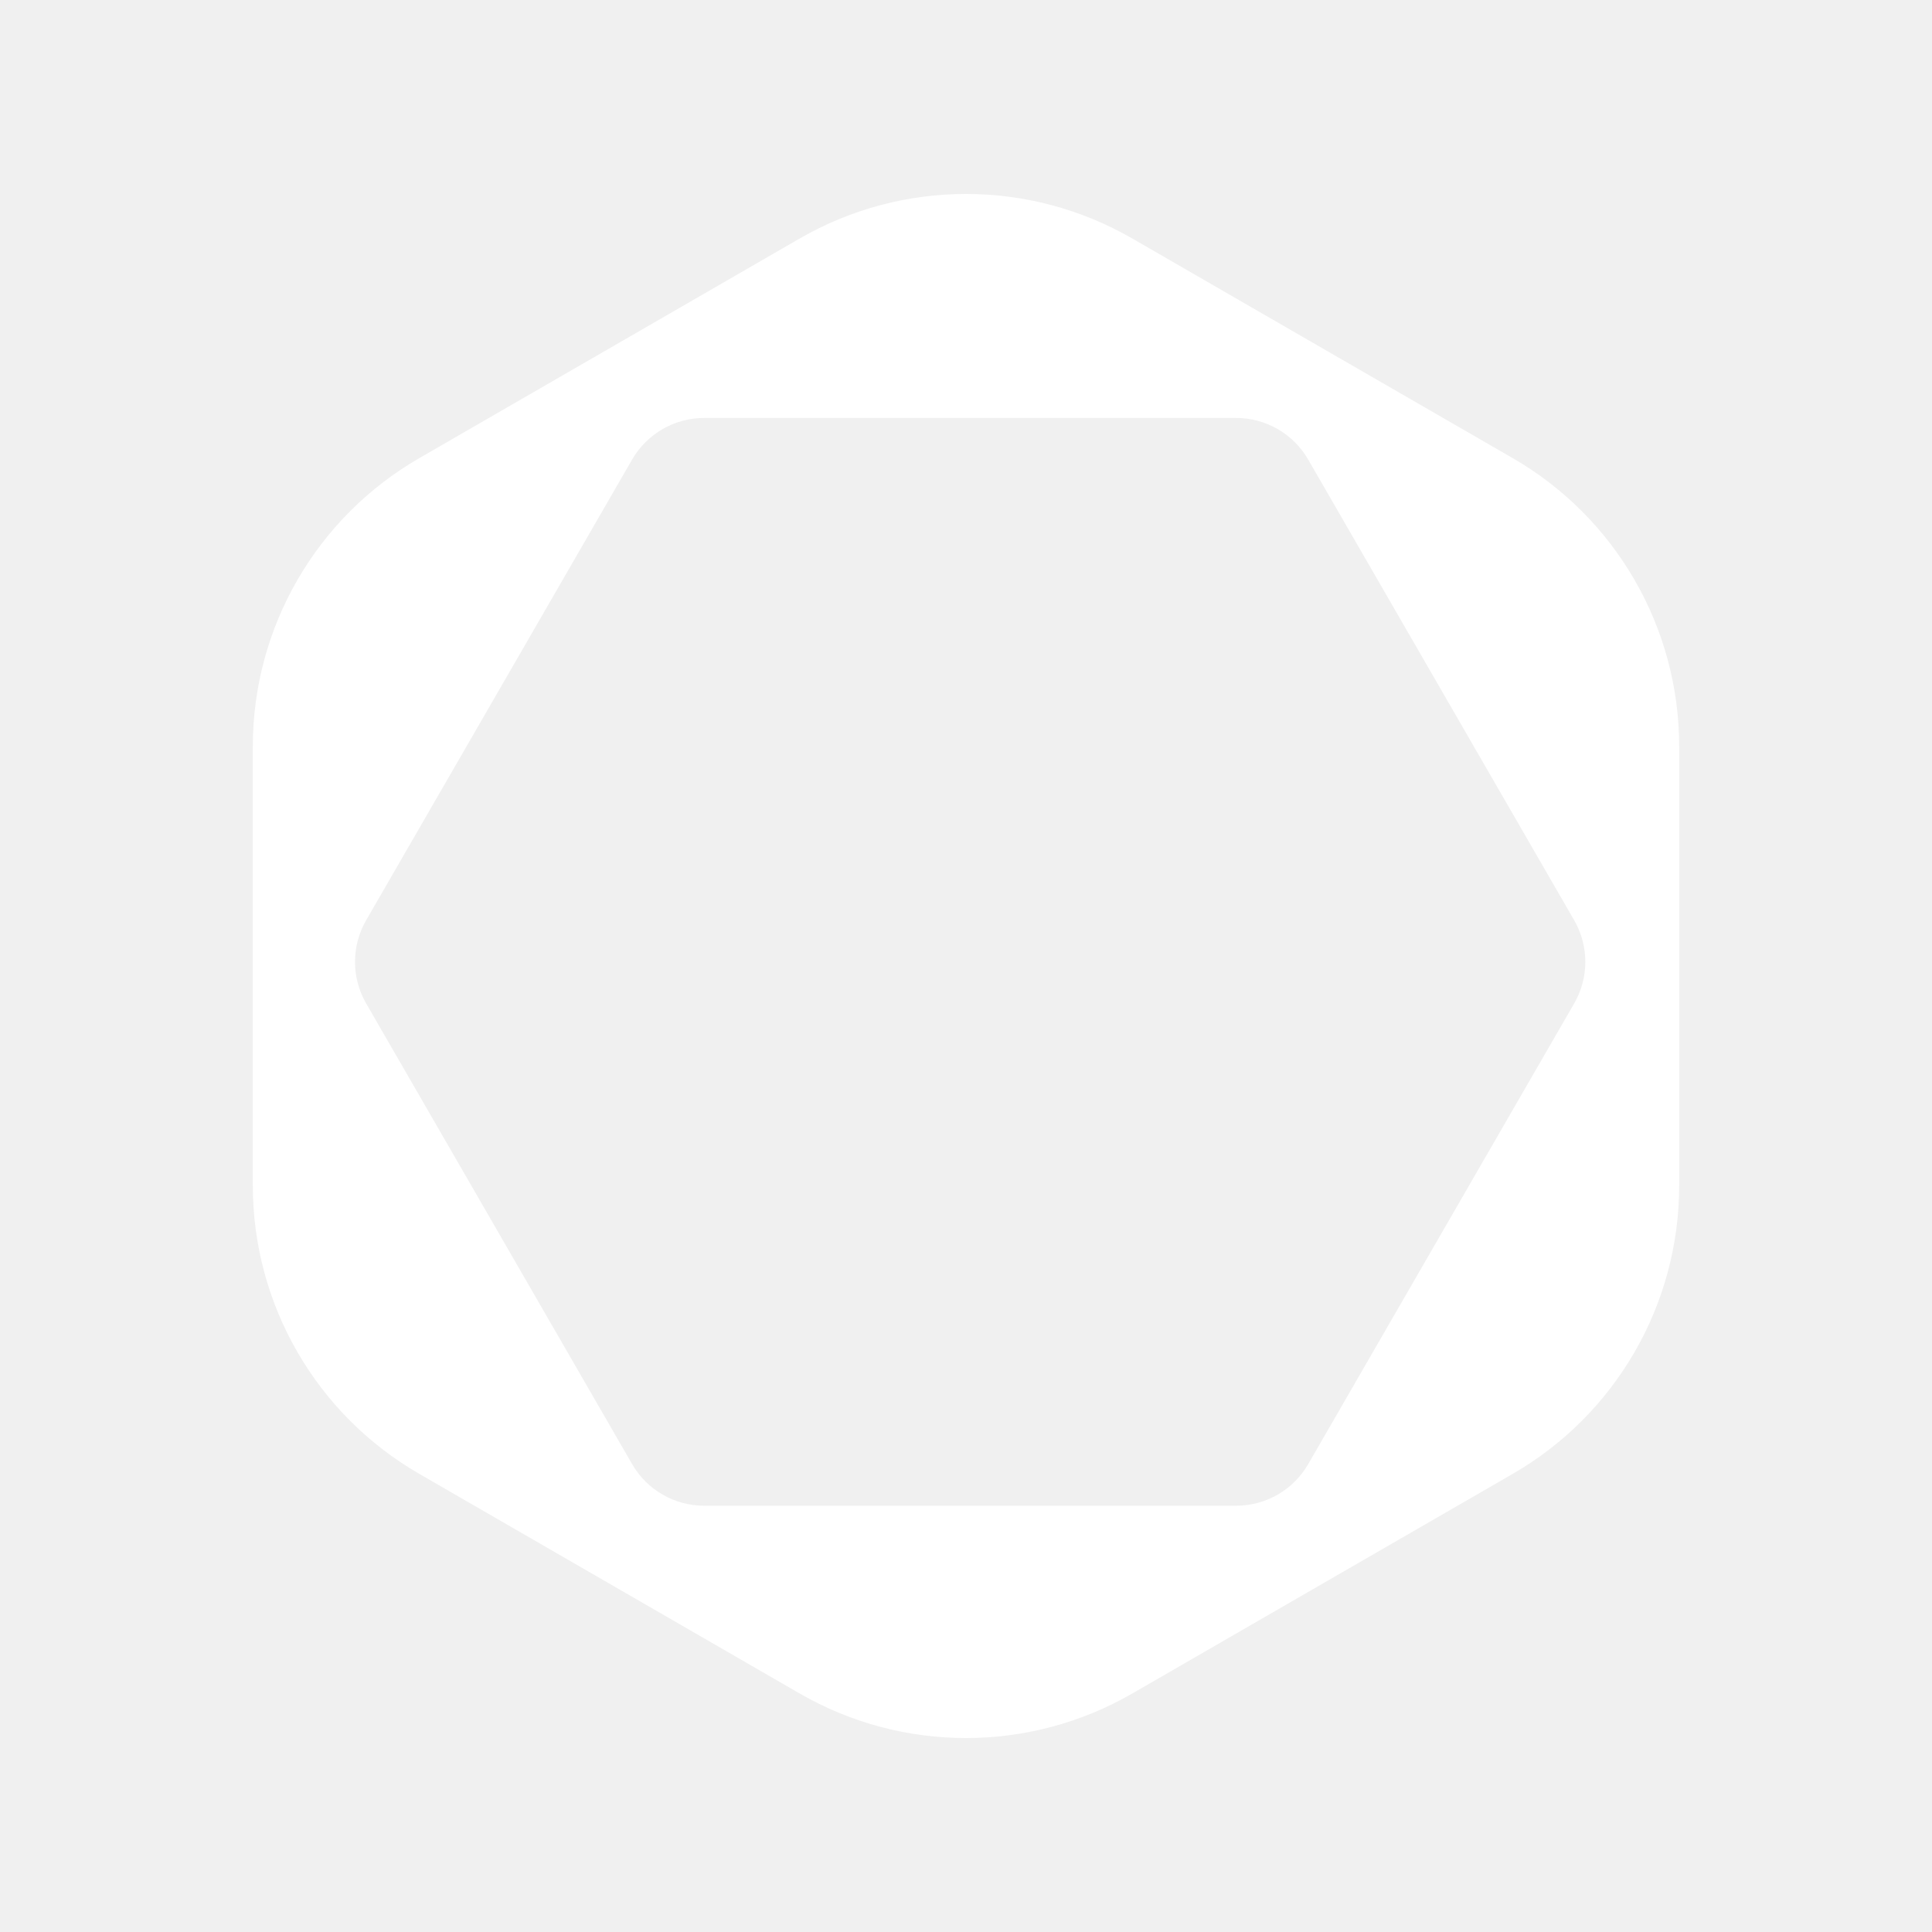
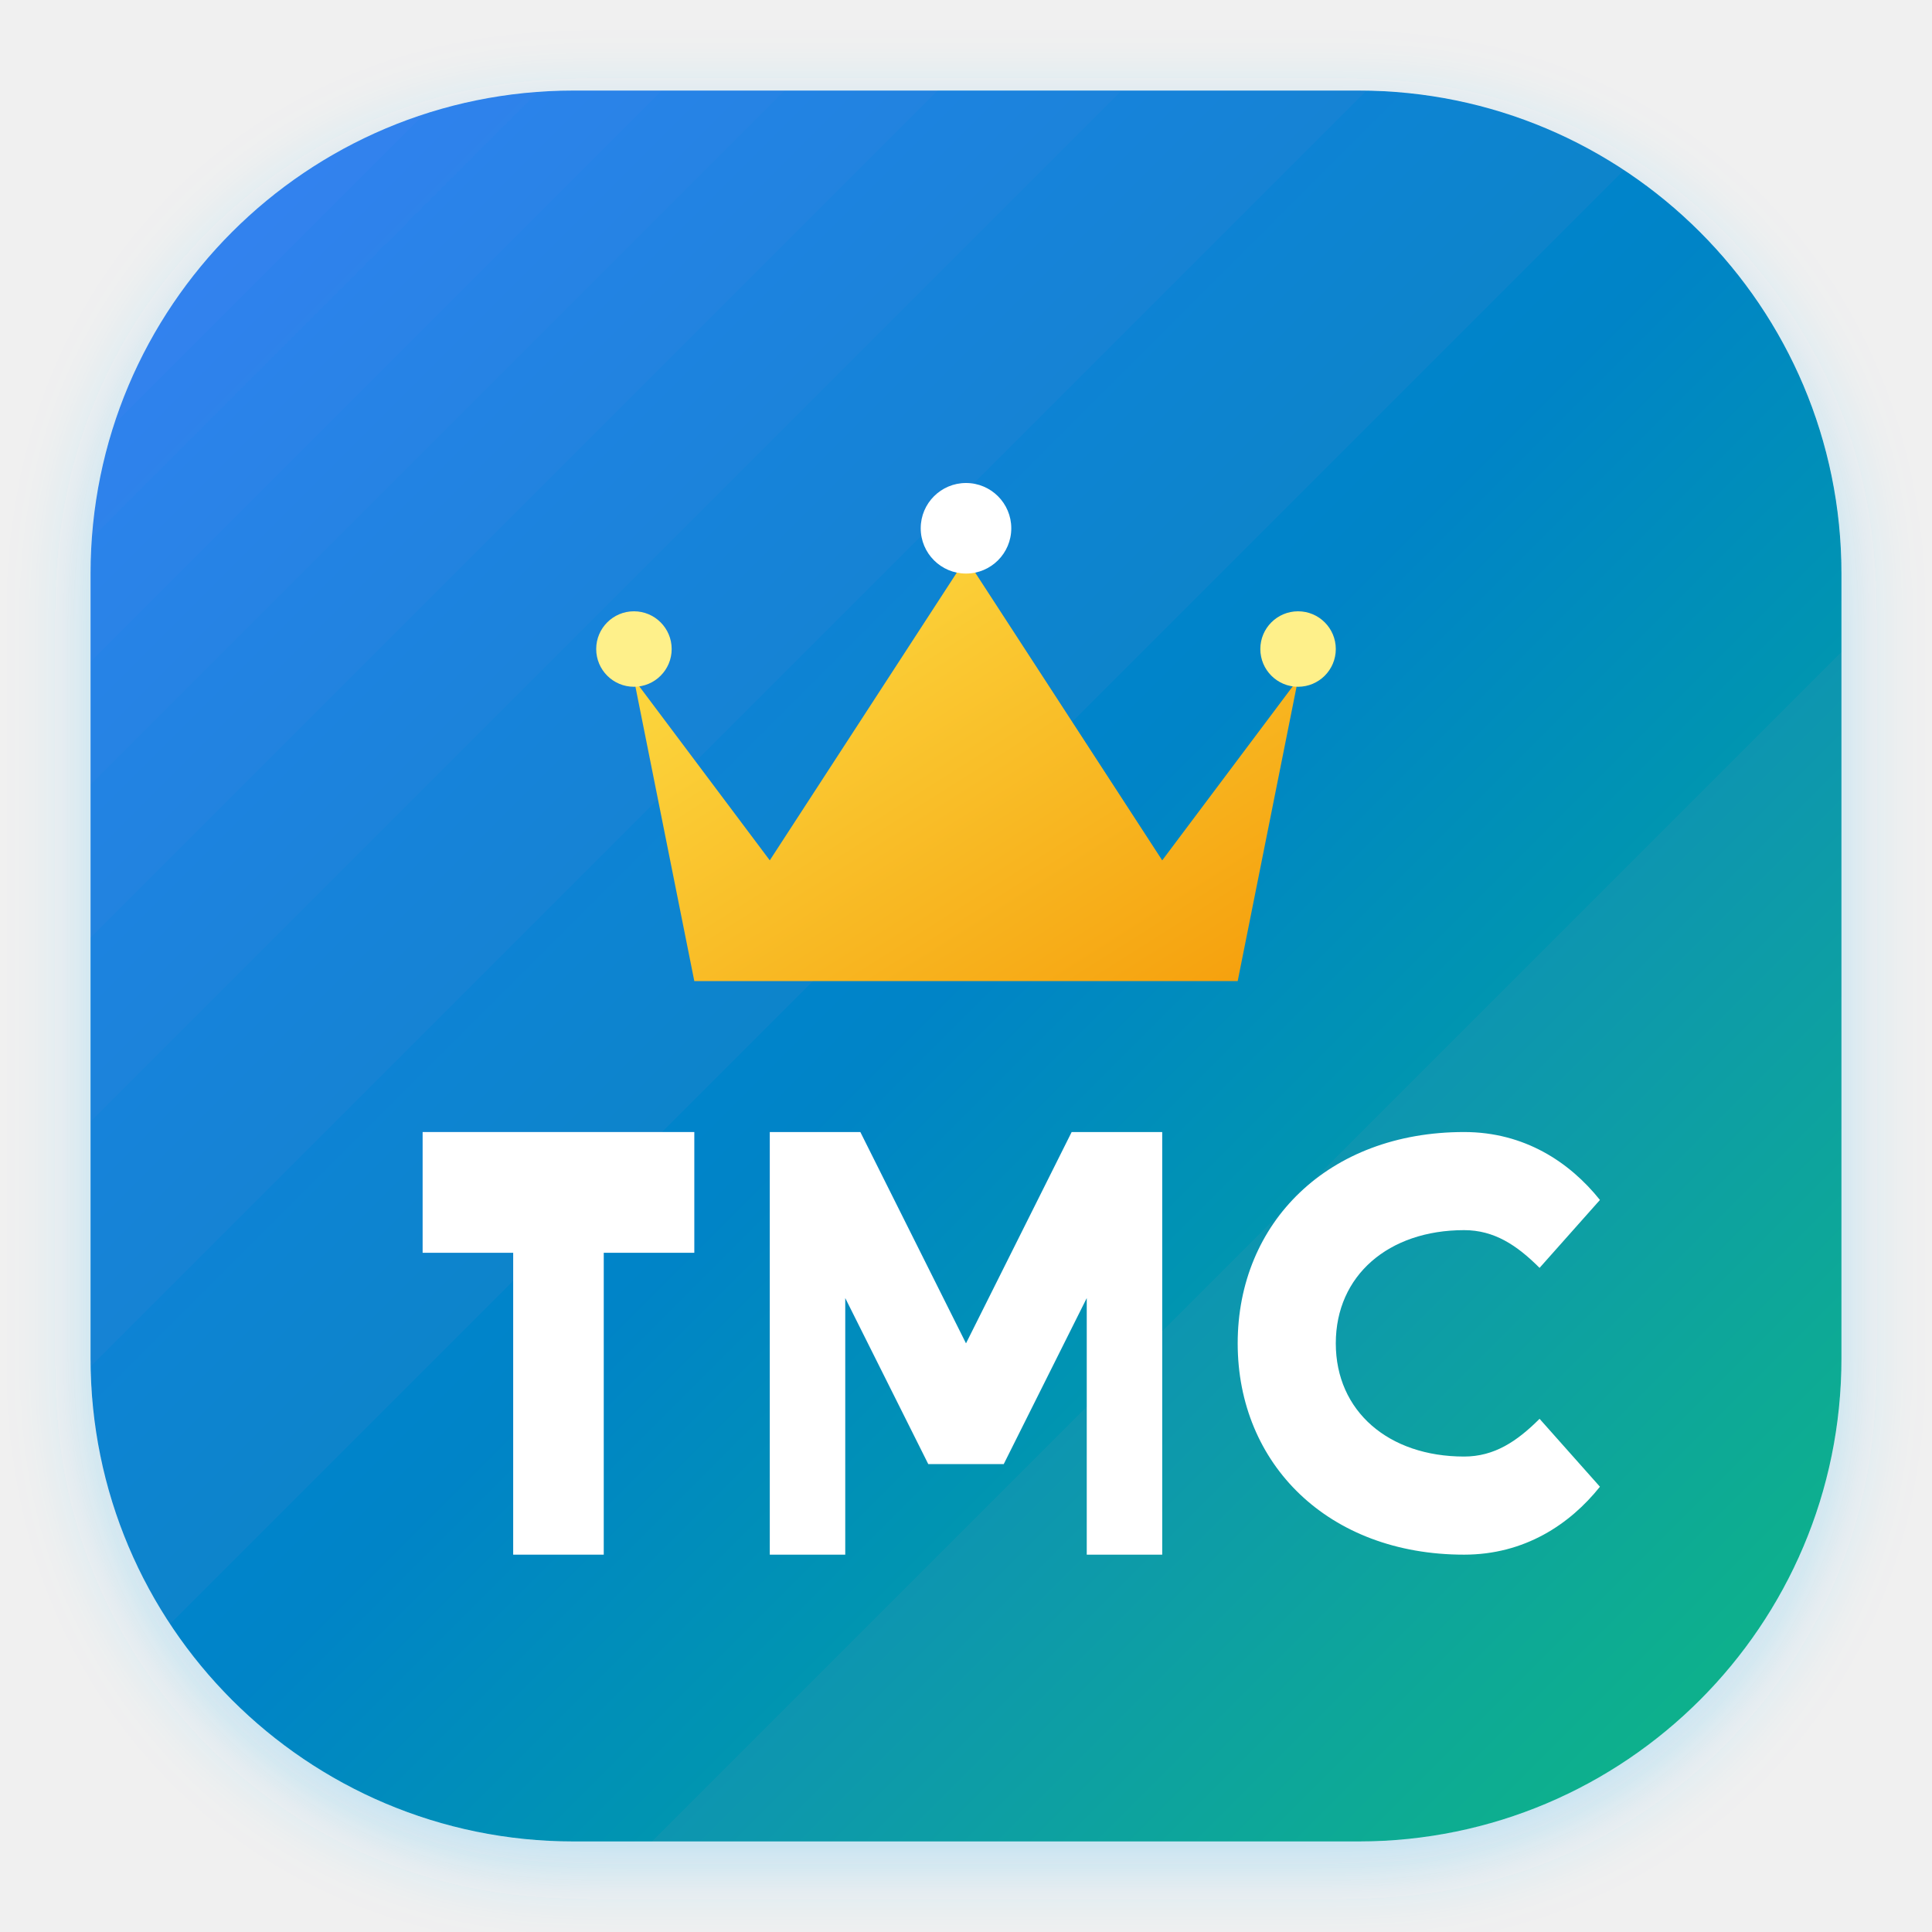
- <svg xmlns="http://www.w3.org/2000/svg" viewBox="0 0 180 180" fill="white" width="180" height="180">
-   <path fill-rule="evenodd" clip-rule="evenodd" d="m 105.5,22.225 c -9.592,-5.538 -21.409,-5.538 -31,0 L 39.055,42.689 C 29.463,48.227 23.555,58.461 23.555,69.536 v 40.929 c 0,11.075 5.909,21.309 15.5,26.847 l 35.445,20.464 c 9.591,5.537 21.408,5.537 31,0 l 35.445,-20.464 c 9.591,-5.537 15.5,-15.771 15.5,-26.847 V 69.536 c 0,-11.075 -5.909,-21.309 -15.5,-26.847 z M 34.113,85.738 c -1.384,2.398 -1.384,5.352 0,7.75 l 24.782,42.923 c 1.384,2.398 3.943,3.875 6.712,3.875 h 49.563 c 2.769,0 5.327,-1.477 6.711,-3.875 l 24.782,-42.923 c 1.384,-2.398 1.384,-5.352 0,-7.75 L 121.88,42.815 c -1.384,-2.398 -3.942,-3.875 -6.711,-3.875 H 65.606 c -2.769,0 -5.327,1.477 -6.712,3.875 z" style="stroke-width:0.775" />
+ <svg xmlns="http://www.w3.org/2000/svg" viewBox="0 0 512 512" width="512" height="512">
+   <defs>
+     <linearGradient id="tmcDarkGrad" x1="0%" y1="0%" x2="100%" y2="100%">
+       <stop offset="0%" stop-color="#3b82f6" />
+       <stop offset="50%" stop-color="#0284c7" />
+       <stop offset="100%" stop-color="#10b981" />
+     </linearGradient>
+     <linearGradient id="goldGradDark" x1="0%" y1="0%" x2="100%" y2="100%">
+       <stop offset="0%" stop-color="#fde047" />
+       <stop offset="100%" stop-color="#f59e0b" />
+     </linearGradient>
+     <filter id="glow" x="-10%" y="-10%" width="120%" height="120%">
+       <feDropShadow dx="0" dy="6" stdDeviation="10" flood-color="#38bdf8" flood-opacity="0.3" />
+     </filter>
+   </defs>
+   <rect x="24" y="24" width="464" height="464" rx="128" fill="url(#tmcDarkGrad)" filter="url(#glow)" />
+   <path d="M168 180 L204 228 L256 148 L308 228 L344 180 L328 260 L184 260 Z" fill="url(#goldGradDark)" />
+   <circle cx="168" cy="172" r="10" fill="#fef08a" />
+   <circle cx="256" cy="140" r="12" fill="#ffffff" />
+   <circle cx="344" cy="172" r="10" fill="#fef08a" />
+   <path d="M112 300 H184 V332 H160 V412 H136 V332 H112 Z" fill="#ffffff" />
+   <path d="M204 300 H228 L256 356 L284 300 H308 V412 H288 V344 L266 388 H246 L224 344 V412 H204 Z" fill="#ffffff" />
+   <path d="M388 300 C352 300 328 324 328 356 C328 388 352 412 388 412 C404 412 416 404 424 394 L408 376 C402 382 396 386 388 386 C368 386 354 374 354 356 C354 338 368 326 388 326 C396 326 402 330 408 336 L424 318 C416 308 404 300 388 300 Z" fill="#ffffff" />
</svg>
